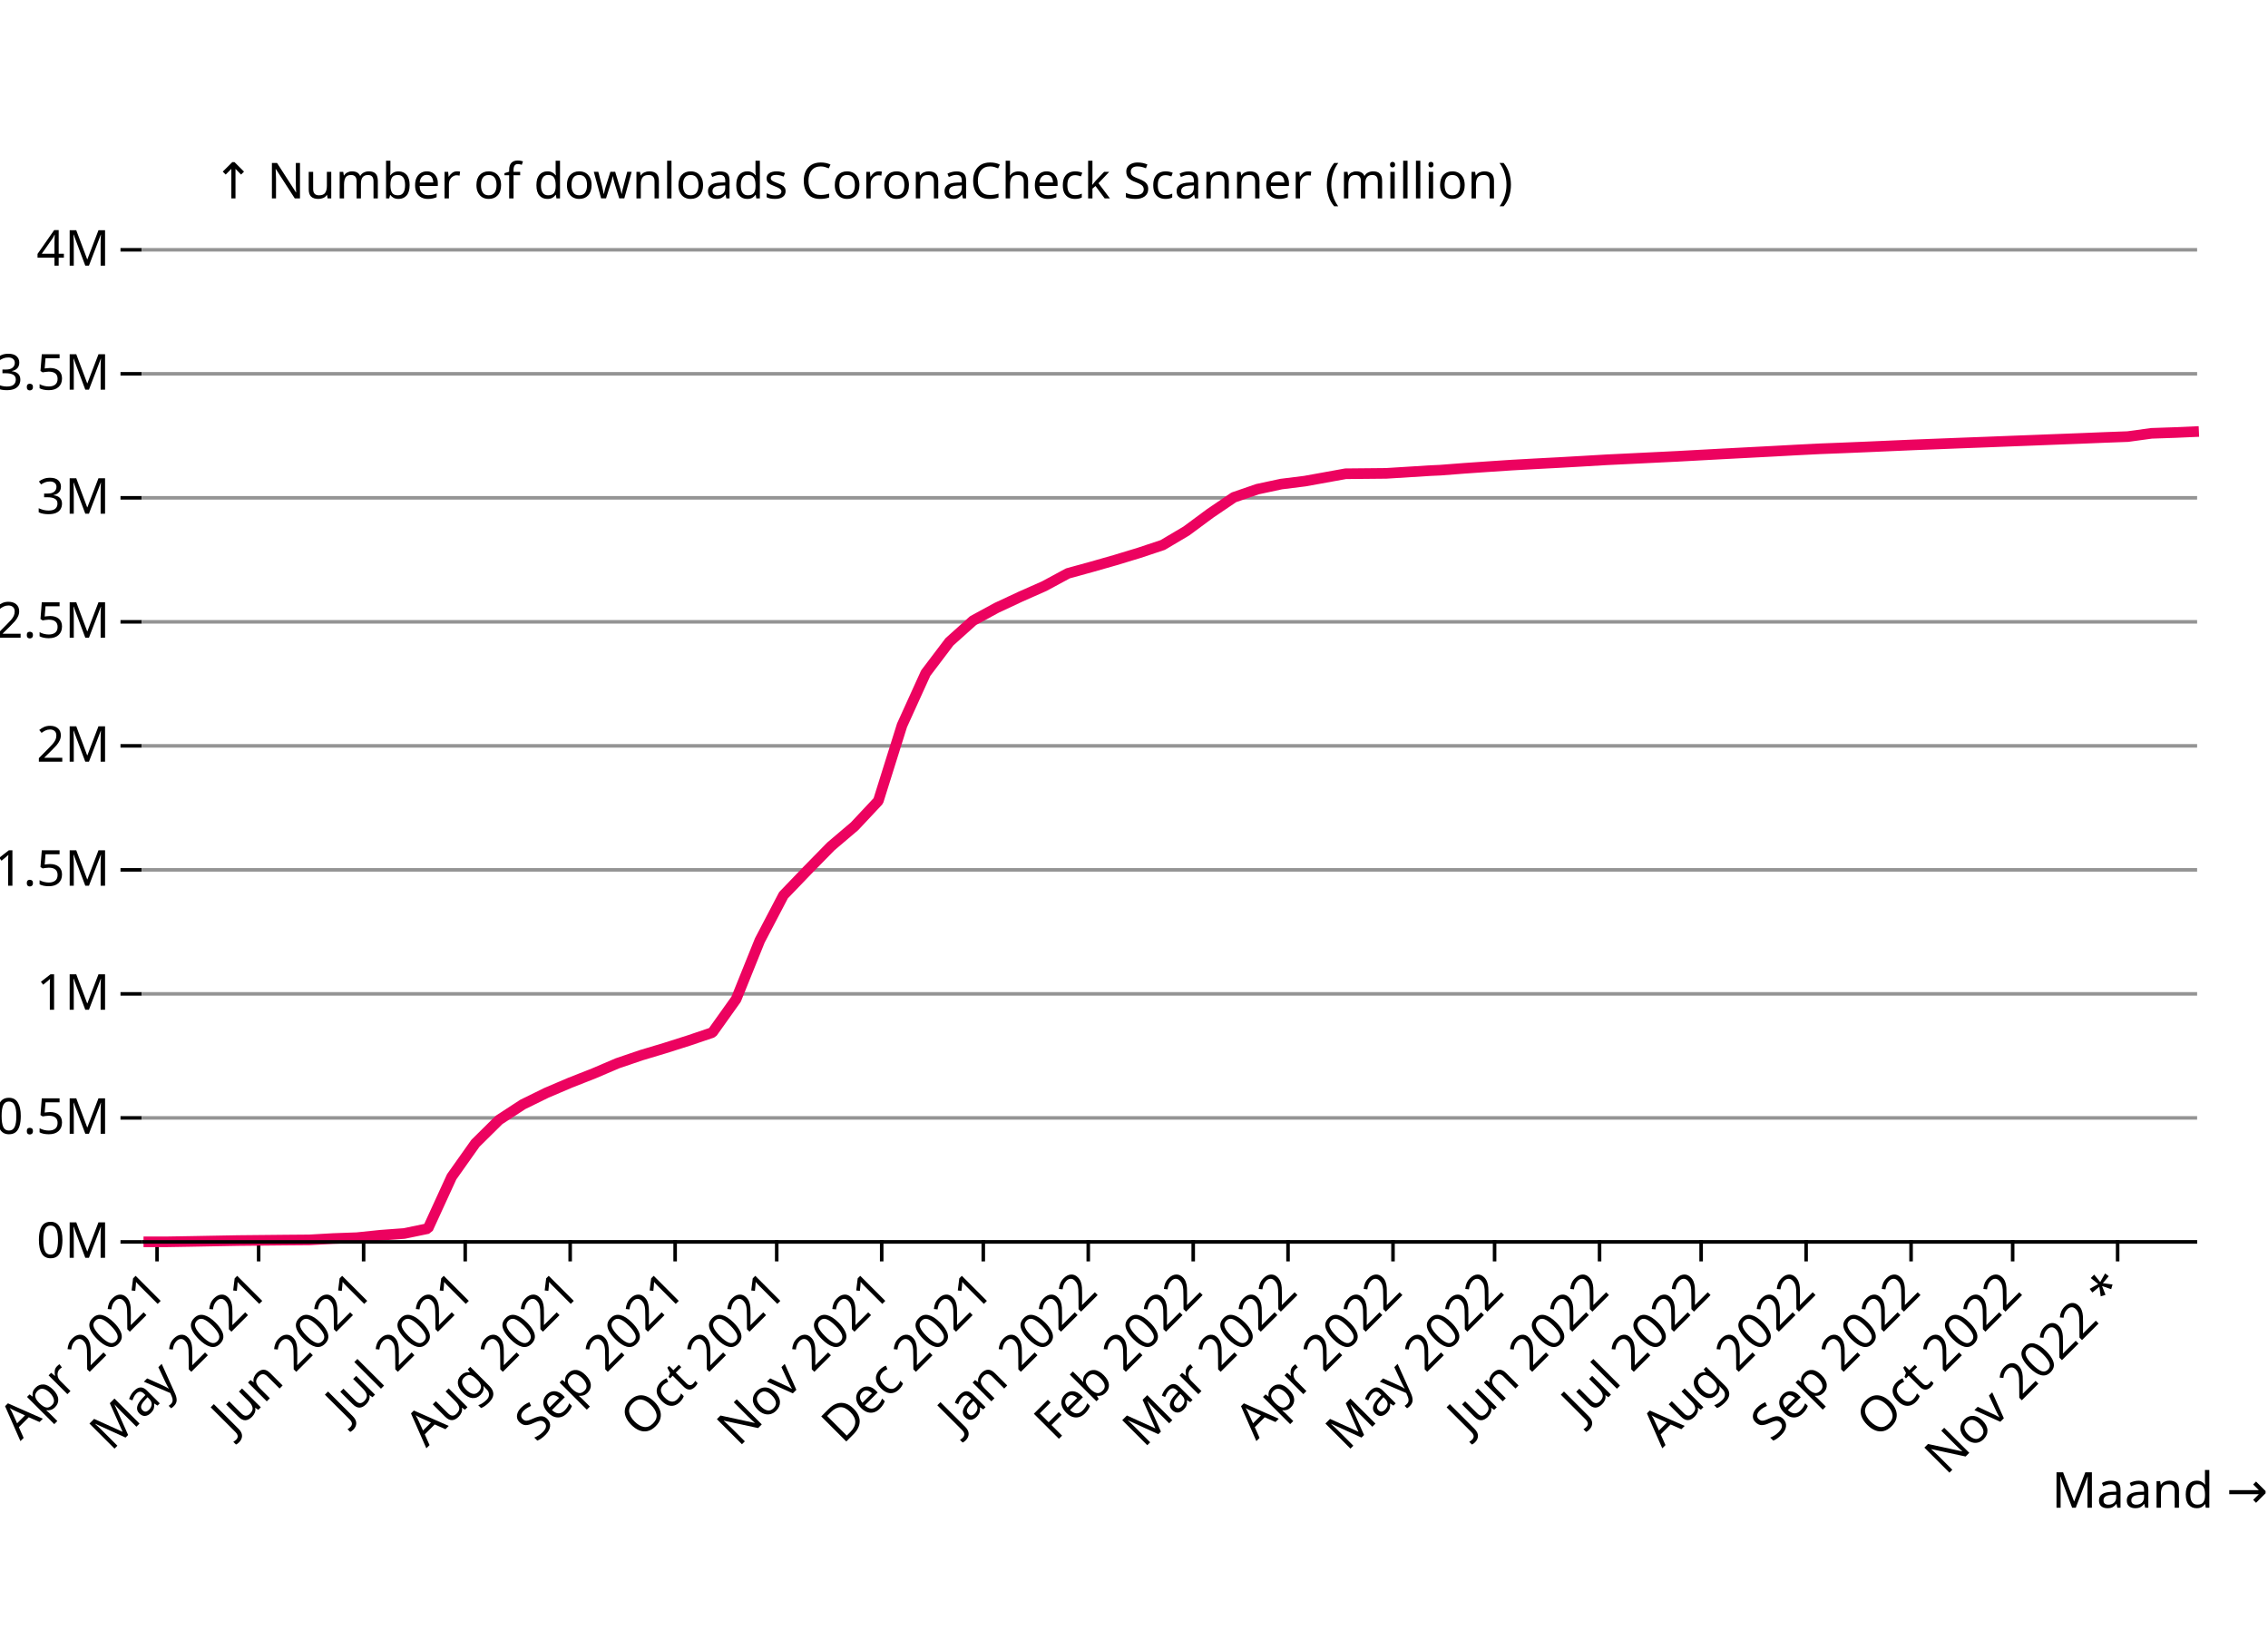
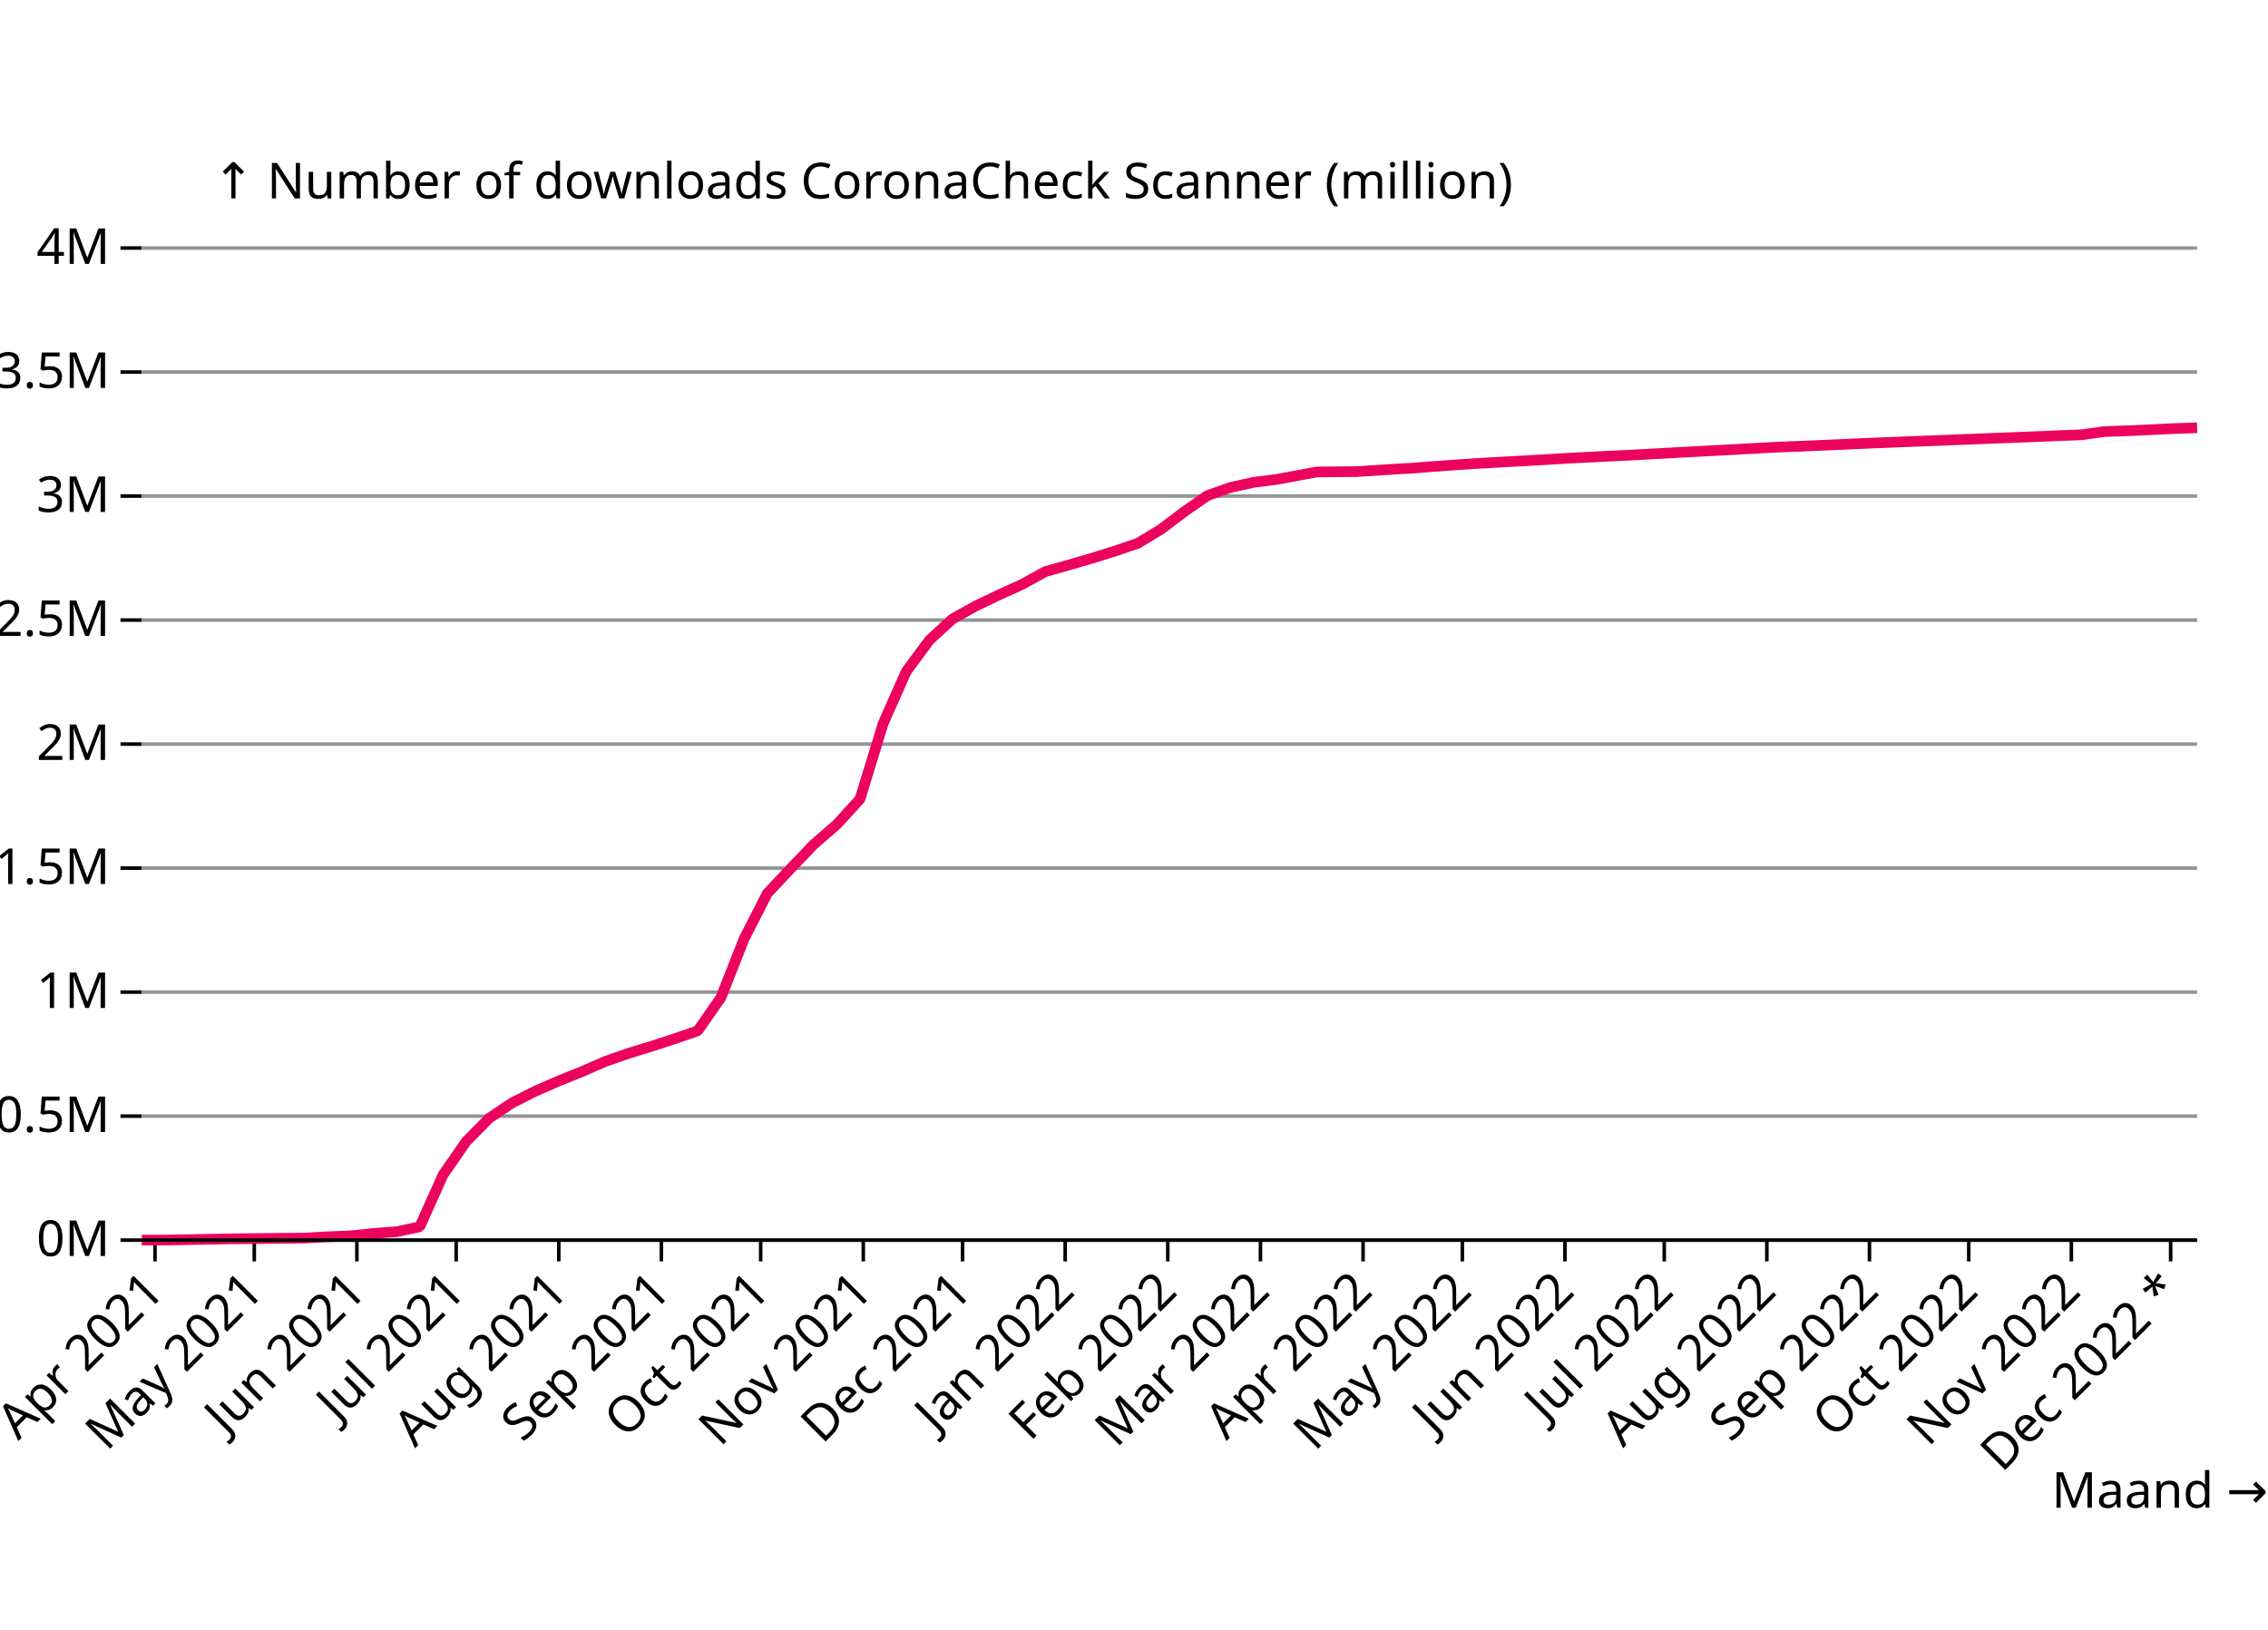
<svg xmlns="http://www.w3.org/2000/svg" class="plot" fill="currentColor" text-anchor="middle" width="640" height="460" viewBox="0 0 640 400" style="font-family: 'RO Sans', sans-serif; font-size: 14px;">
  <style>
        line[stroke-opacity] {
            stroke-opacity: 1;
            stroke: #949494;
        }
</style>
  <g transform="translate(40,0)" fill="none" text-anchor="end">
-     <g class="tick" opacity="1" transform="translate(0,320.5)">
+     <g class="tick" opacity="1" transform="translate(0,320)">
      <line stroke="currentColor" x2="-6" />
      <line stroke="currentColor" x2="580" stroke-opacity="0.1" />
      <text fill="currentColor" x="-9" dy="0.32em">0M</text>
    </g>
-     <g class="tick" opacity="1" transform="translate(0,285.5)">
+     <g class="tick" opacity="1" transform="translate(0,285)">
      <line stroke="currentColor" x2="-6" />
      <line stroke="currentColor" x2="580" stroke-opacity="0.1" />
      <text fill="currentColor" x="-9" dy="0.32em">0.5M</text>
    </g>
-     <g class="tick" opacity="1" transform="translate(0,250.5)">
+     <g class="tick" opacity="1" transform="translate(0,250)">
      <line stroke="currentColor" x2="-6" />
      <line stroke="currentColor" x2="580" stroke-opacity="0.1" />
      <text fill="currentColor" x="-9" dy="0.32em">1M</text>
    </g>
-     <g class="tick" opacity="1" transform="translate(0,215.5)">
+     <g class="tick" opacity="1" transform="translate(0,215)">
      <line stroke="currentColor" x2="-6" />
      <line stroke="currentColor" x2="580" stroke-opacity="0.1" />
      <text fill="currentColor" x="-9" dy="0.32em">1.5M</text>
    </g>
-     <g class="tick" opacity="1" transform="translate(0,180.5)">
+     <g class="tick" opacity="1" transform="translate(0,180)">
      <line stroke="currentColor" x2="-6" />
      <line stroke="currentColor" x2="580" stroke-opacity="0.1" />
      <text fill="currentColor" x="-9" dy="0.32em">2M</text>
    </g>
-     <g class="tick" opacity="1" transform="translate(0,145.5)">
+     <g class="tick" opacity="1" transform="translate(0,145)">
      <line stroke="currentColor" x2="-6" />
      <line stroke="currentColor" x2="580" stroke-opacity="0.1" />
      <text fill="currentColor" x="-9" dy="0.32em">2.5M</text>
    </g>
-     <g class="tick" opacity="1" transform="translate(0,110.5)">
+     <g class="tick" opacity="1" transform="translate(0,110)">
      <line stroke="currentColor" x2="-6" />
      <line stroke="currentColor" x2="580" stroke-opacity="0.1" />
      <text fill="currentColor" x="-9" dy="0.32em">3M</text>
    </g>
-     <g class="tick" opacity="1" transform="translate(0,75.5)">
+     <g class="tick" opacity="1" transform="translate(0,75)">
      <line stroke="currentColor" x2="-6" />
      <line stroke="currentColor" x2="580" stroke-opacity="0.1" />
      <text fill="currentColor" x="-9" dy="0.32em">3.5M</text>
    </g>
-     <g class="tick" opacity="1" transform="translate(0,40.5)">
+     <g class="tick" opacity="1" transform="translate(0,40)">
      <line stroke="currentColor" x2="-6" />
      <line stroke="currentColor" x2="580" stroke-opacity="0.1" />
      <text fill="currentColor" x="-9" dy="0.32em">4M</text>
    </g>
    <text fill="currentColor" transform="translate(20,40)" dy="-1em" text-anchor="start">↑ Number of downloads CoronaCheck Scanner (million)</text>
  </g>
  <g transform="translate(0,320)" fill="none" text-anchor="middle">
-     <g class="tick" opacity="1" transform="translate(44.32208,0)">
+     <g class="tick" opacity="1" transform="translate(43.73591,0)">
      <line stroke="currentColor" y2="6" />
      <text fill="currentColor" dy="0.32em" transform="translate(0, 11.82843) rotate(-45)" text-anchor="end">Apr 2021</text>
    </g>
-     <g class="tick" opacity="1" transform="translate(72.98764,0)">
+     <g class="tick" opacity="1" transform="translate(71.75523,0)">
      <line stroke="currentColor" y2="6" />
      <text fill="currentColor" dy="0.32em" transform="translate(0, 11.82843) rotate(-45)" text-anchor="end">May 2021</text>
    </g>
-     <g class="tick" opacity="1" transform="translate(102.6087,0)">
+     <g class="tick" opacity="1" transform="translate(100.7085,0)">
      <line stroke="currentColor" y2="6" />
      <text fill="currentColor" dy="0.32em" transform="translate(0, 11.82843) rotate(-45)" text-anchor="end">Jun 2021</text>
    </g>
-     <g class="tick" opacity="1" transform="translate(131.2743,0)">
+     <g class="tick" opacity="1" transform="translate(128.7279,0)">
      <line stroke="currentColor" y2="6" />
      <text fill="currentColor" dy="0.32em" transform="translate(0, 11.82843) rotate(-45)" text-anchor="end">Jul 2021</text>
    </g>
-     <g class="tick" opacity="1" transform="translate(160.8954,0)">
+     <g class="tick" opacity="1" transform="translate(157.6812,0)">
      <line stroke="currentColor" y2="6" />
      <text fill="currentColor" dy="0.32em" transform="translate(0, 11.82843) rotate(-45)" text-anchor="end">Aug 2021</text>
    </g>
-     <g class="tick" opacity="1" transform="translate(190.5165,0)">
+     <g class="tick" opacity="1" transform="translate(186.6345,0)">
      <line stroke="currentColor" y2="6" />
      <text fill="currentColor" dy="0.32em" transform="translate(0, 11.82843) rotate(-45)" text-anchor="end">Sep 2021</text>
    </g>
-     <g class="tick" opacity="1" transform="translate(219.182,0)">
+     <g class="tick" opacity="1" transform="translate(214.6538,0)">
      <line stroke="currentColor" y2="6" />
      <text fill="currentColor" dy="0.32em" transform="translate(0, 11.82843) rotate(-45)" text-anchor="end">Oct 2021</text>
    </g>
-     <g class="tick" opacity="1" transform="translate(248.8031,0)">
+     <g class="tick" opacity="1" transform="translate(243.6071,0)">
      <line stroke="currentColor" y2="6" />
      <text fill="currentColor" dy="0.32em" transform="translate(0, 11.82843) rotate(-45)" text-anchor="end">Nov 2021</text>
    </g>
-     <g class="tick" opacity="1" transform="translate(277.4687,0)">
+     <g class="tick" opacity="1" transform="translate(271.6264,0)">
      <line stroke="currentColor" y2="6" />
      <text fill="currentColor" dy="0.32em" transform="translate(0, 11.82843) rotate(-45)" text-anchor="end">Dec 2021</text>
    </g>
-     <g class="tick" opacity="1" transform="translate(307.0898,0)">
+     <g class="tick" opacity="1" transform="translate(300.5797,0)">
      <line stroke="currentColor" y2="6" />
      <text fill="currentColor" dy="0.32em" transform="translate(0, 11.82843) rotate(-45)" text-anchor="end">Jan 2022</text>
    </g>
-     <g class="tick" opacity="1" transform="translate(336.7109,0)">
+     <g class="tick" opacity="1" transform="translate(329.533,0)">
      <line stroke="currentColor" y2="6" />
      <text fill="currentColor" dy="0.32em" transform="translate(0, 11.82843) rotate(-45)" text-anchor="end">Feb 2022</text>
    </g>
-     <g class="tick" opacity="1" transform="translate(363.4654,0)">
+     <g class="tick" opacity="1" transform="translate(355.6844,0)">
      <line stroke="currentColor" y2="6" />
      <text fill="currentColor" dy="0.32em" transform="translate(0, 11.82843) rotate(-45)" text-anchor="end">Mar 2022</text>
    </g>
-     <g class="tick" opacity="1" transform="translate(393.0865,0)">
+     <g class="tick" opacity="1" transform="translate(384.6377,0)">
      <line stroke="currentColor" y2="6" />
      <text fill="currentColor" dy="0.32em" transform="translate(0, 11.82843) rotate(-45)" text-anchor="end">Apr 2022</text>
    </g>
-     <g class="tick" opacity="1" transform="translate(421.7521,0)">
+     <g class="tick" opacity="1" transform="translate(412.657,0)">
      <line stroke="currentColor" y2="6" />
      <text fill="currentColor" dy="0.32em" transform="translate(0, 11.82843) rotate(-45)" text-anchor="end">May 2022</text>
    </g>
-     <g class="tick" opacity="1" transform="translate(451.3731,0)">
+     <g class="tick" opacity="1" transform="translate(441.6103,0)">
      <line stroke="currentColor" y2="6" />
      <text fill="currentColor" dy="0.32em" transform="translate(0, 11.82843) rotate(-45)" text-anchor="end">Jun 2022</text>
    </g>
-     <g class="tick" opacity="1" transform="translate(480.0387,0)">
+     <g class="tick" opacity="1" transform="translate(469.6296,0)">
      <line stroke="currentColor" y2="6" />
      <text fill="currentColor" dy="0.32em" transform="translate(0, 11.82843) rotate(-45)" text-anchor="end">Jul 2022</text>
    </g>
-     <g class="tick" opacity="1" transform="translate(509.6598,0)">
+     <g class="tick" opacity="1" transform="translate(498.5829,0)">
      <line stroke="currentColor" y2="6" />
      <text fill="currentColor" dy="0.32em" transform="translate(0, 11.82843) rotate(-45)" text-anchor="end">Aug 2022</text>
    </g>
-     <g class="tick" opacity="1" transform="translate(539.2809,0)">
+     <g class="tick" opacity="1" transform="translate(527.5362,0)">
      <line stroke="currentColor" y2="6" />
      <text fill="currentColor" dy="0.32em" transform="translate(0, 11.82843) rotate(-45)" text-anchor="end">Sep 2022</text>
    </g>
-     <g class="tick" opacity="1" transform="translate(567.9465,0)">
+     <g class="tick" opacity="1" transform="translate(555.5556,0)">
      <line stroke="currentColor" y2="6" />
      <text fill="currentColor" dy="0.32em" transform="translate(0, 11.82843) rotate(-45)" text-anchor="end">Oct 2022</text>
    </g>
-     <g class="tick" opacity="1" transform="translate(597.5675,0)">
+     <g class="tick" opacity="1" transform="translate(584.5089,0)">
      <line stroke="currentColor" y2="6" />
-       <text fill="currentColor" dy="0.32em" transform="translate(0, 11.82843) rotate(-45)" text-anchor="end">Nov 2022 *</text>
+       <text fill="currentColor" dy="0.32em" transform="translate(0, 11.82843) rotate(-45)" text-anchor="end">Nov 2022</text>
+     </g>
+     <g class="tick" opacity="1" transform="translate(612.5282,0)">
+       <line stroke="currentColor" y2="6" />
+       <text fill="currentColor" dy="0.32em" transform="translate(0, 11.82843) rotate(-45)" text-anchor="end">Dec 2022 *</text>
    </g>
    <text fill="currentColor" transform="translate(640,80)" dy="-0.32em" text-anchor="end">Maand →</text>
  </g>
-   <g fill="none" stroke="#ec025f" stroke-width="3" stroke-miterlimit="1" transform="translate(0.5,0.5)">
-     <path d="M40,319.983L46.689,319.977L53.377,319.865L60.066,319.739L66.755,319.618L73.443,319.552L80.132,319.484L86.82,319.43L93.509,319.05L100.198,318.809L106.886,318.117L113.575,317.623L120.264,316.233L126.952,301.636L133.641,292.184L140.329,285.571L147.018,281.205L153.707,277.922L160.395,275.071L167.084,272.438L173.773,269.579L180.461,267.305L187.15,265.298L193.839,263.173L200.527,260.909L207.216,251.522L213.904,234.934L220.593,222.156L227.282,215.192L233.97,208.365L240.659,202.681L247.348,195.536L254.036,174.21L260.725,159.478L267.414,150.648L274.102,144.649L280.791,141.014L287.479,137.89L294.168,134.931L300.857,131.32L307.545,129.481L314.234,127.573L320.923,125.541L327.611,123.313L334.3,119.345L340.988,114.395L340.988,114.395L347.677,109.856L354.366,107.551L361.054,106.118L367.743,105.283L379.209,103.207L390.675,103.097L403.097,102.323L405.964,102.192L412.652,101.673L419.341,101.209L426.03,100.767L432.718,100.396L439.407,100.045L446.096,99.664L452.784,99.269L459.473,98.946L466.161,98.618L472.85,98.289L479.539,97.925L486.227,97.566L492.916,97.217L499.605,96.868L506.293,96.504L512.982,96.166L519.671,95.905L526.359,95.627L533.048,95.334L539.736,95.044L546.425,94.784L553.114,94.523L559.802,94.273L566.491,94.01L573.18,93.755L579.868,93.494L586.557,93.237L593.245,92.965L599.934,92.716L606.623,91.798L613.311,91.571L620,91.276" />
+   <g fill="none" stroke="#ec025f" stroke-width="3" stroke-miterlimit="1">
+     <path d="M40,319.983L46.538,319.977L53.076,319.865L59.614,319.739L66.151,319.618L72.689,319.552L79.227,319.484L85.765,319.43L92.303,319.05L98.841,318.809L105.378,318.117L111.916,317.623L118.454,316.233L124.992,301.636L131.53,292.184L138.068,285.571L144.605,281.205L151.143,277.922L157.681,275.071L164.219,272.438L170.757,269.579L177.295,267.305L183.833,265.298L190.37,263.173L196.908,260.909L203.446,251.522L209.984,234.934L216.522,222.156L223.06,215.192L229.597,208.365L236.135,202.681L242.673,195.536L249.211,174.21L255.749,159.478L262.287,150.648L268.824,144.649L275.362,141.014L281.9,137.89L288.438,134.931L294.976,131.32L301.514,129.481L308.052,127.573L314.589,125.541L321.127,123.313L327.665,119.345L334.203,114.395L334.203,114.395L340.741,109.856L347.279,107.551L353.816,106.118L360.354,105.283L371.562,103.207L382.77,103.097L394.911,102.323L397.713,102.192L404.251,101.673L410.789,101.209L417.327,100.767L423.865,100.396L430.403,100.045L436.94,99.664L443.478,99.269L450.016,98.946L456.554,98.618L463.092,98.289L469.63,97.925L476.167,97.566L482.705,97.217L489.243,96.868L495.781,96.504L502.319,96.166L508.857,95.905L515.395,95.627L521.932,95.334L528.47,95.044L535.008,94.784L541.546,94.523L548.084,94.273L554.622,94.01L561.159,93.755L567.697,93.494L574.235,93.237L580.773,92.965L587.311,92.716L593.849,91.798L600.386,91.571L606.924,91.276L613.462,90.959L620,90.727" />
  </g>
-   <g stroke="currentColor" transform="translate(0,0.5)">
+   <g stroke="currentColor">
    <line x1="40" x2="620" y1="320" y2="320" />
  </g>
</svg>
